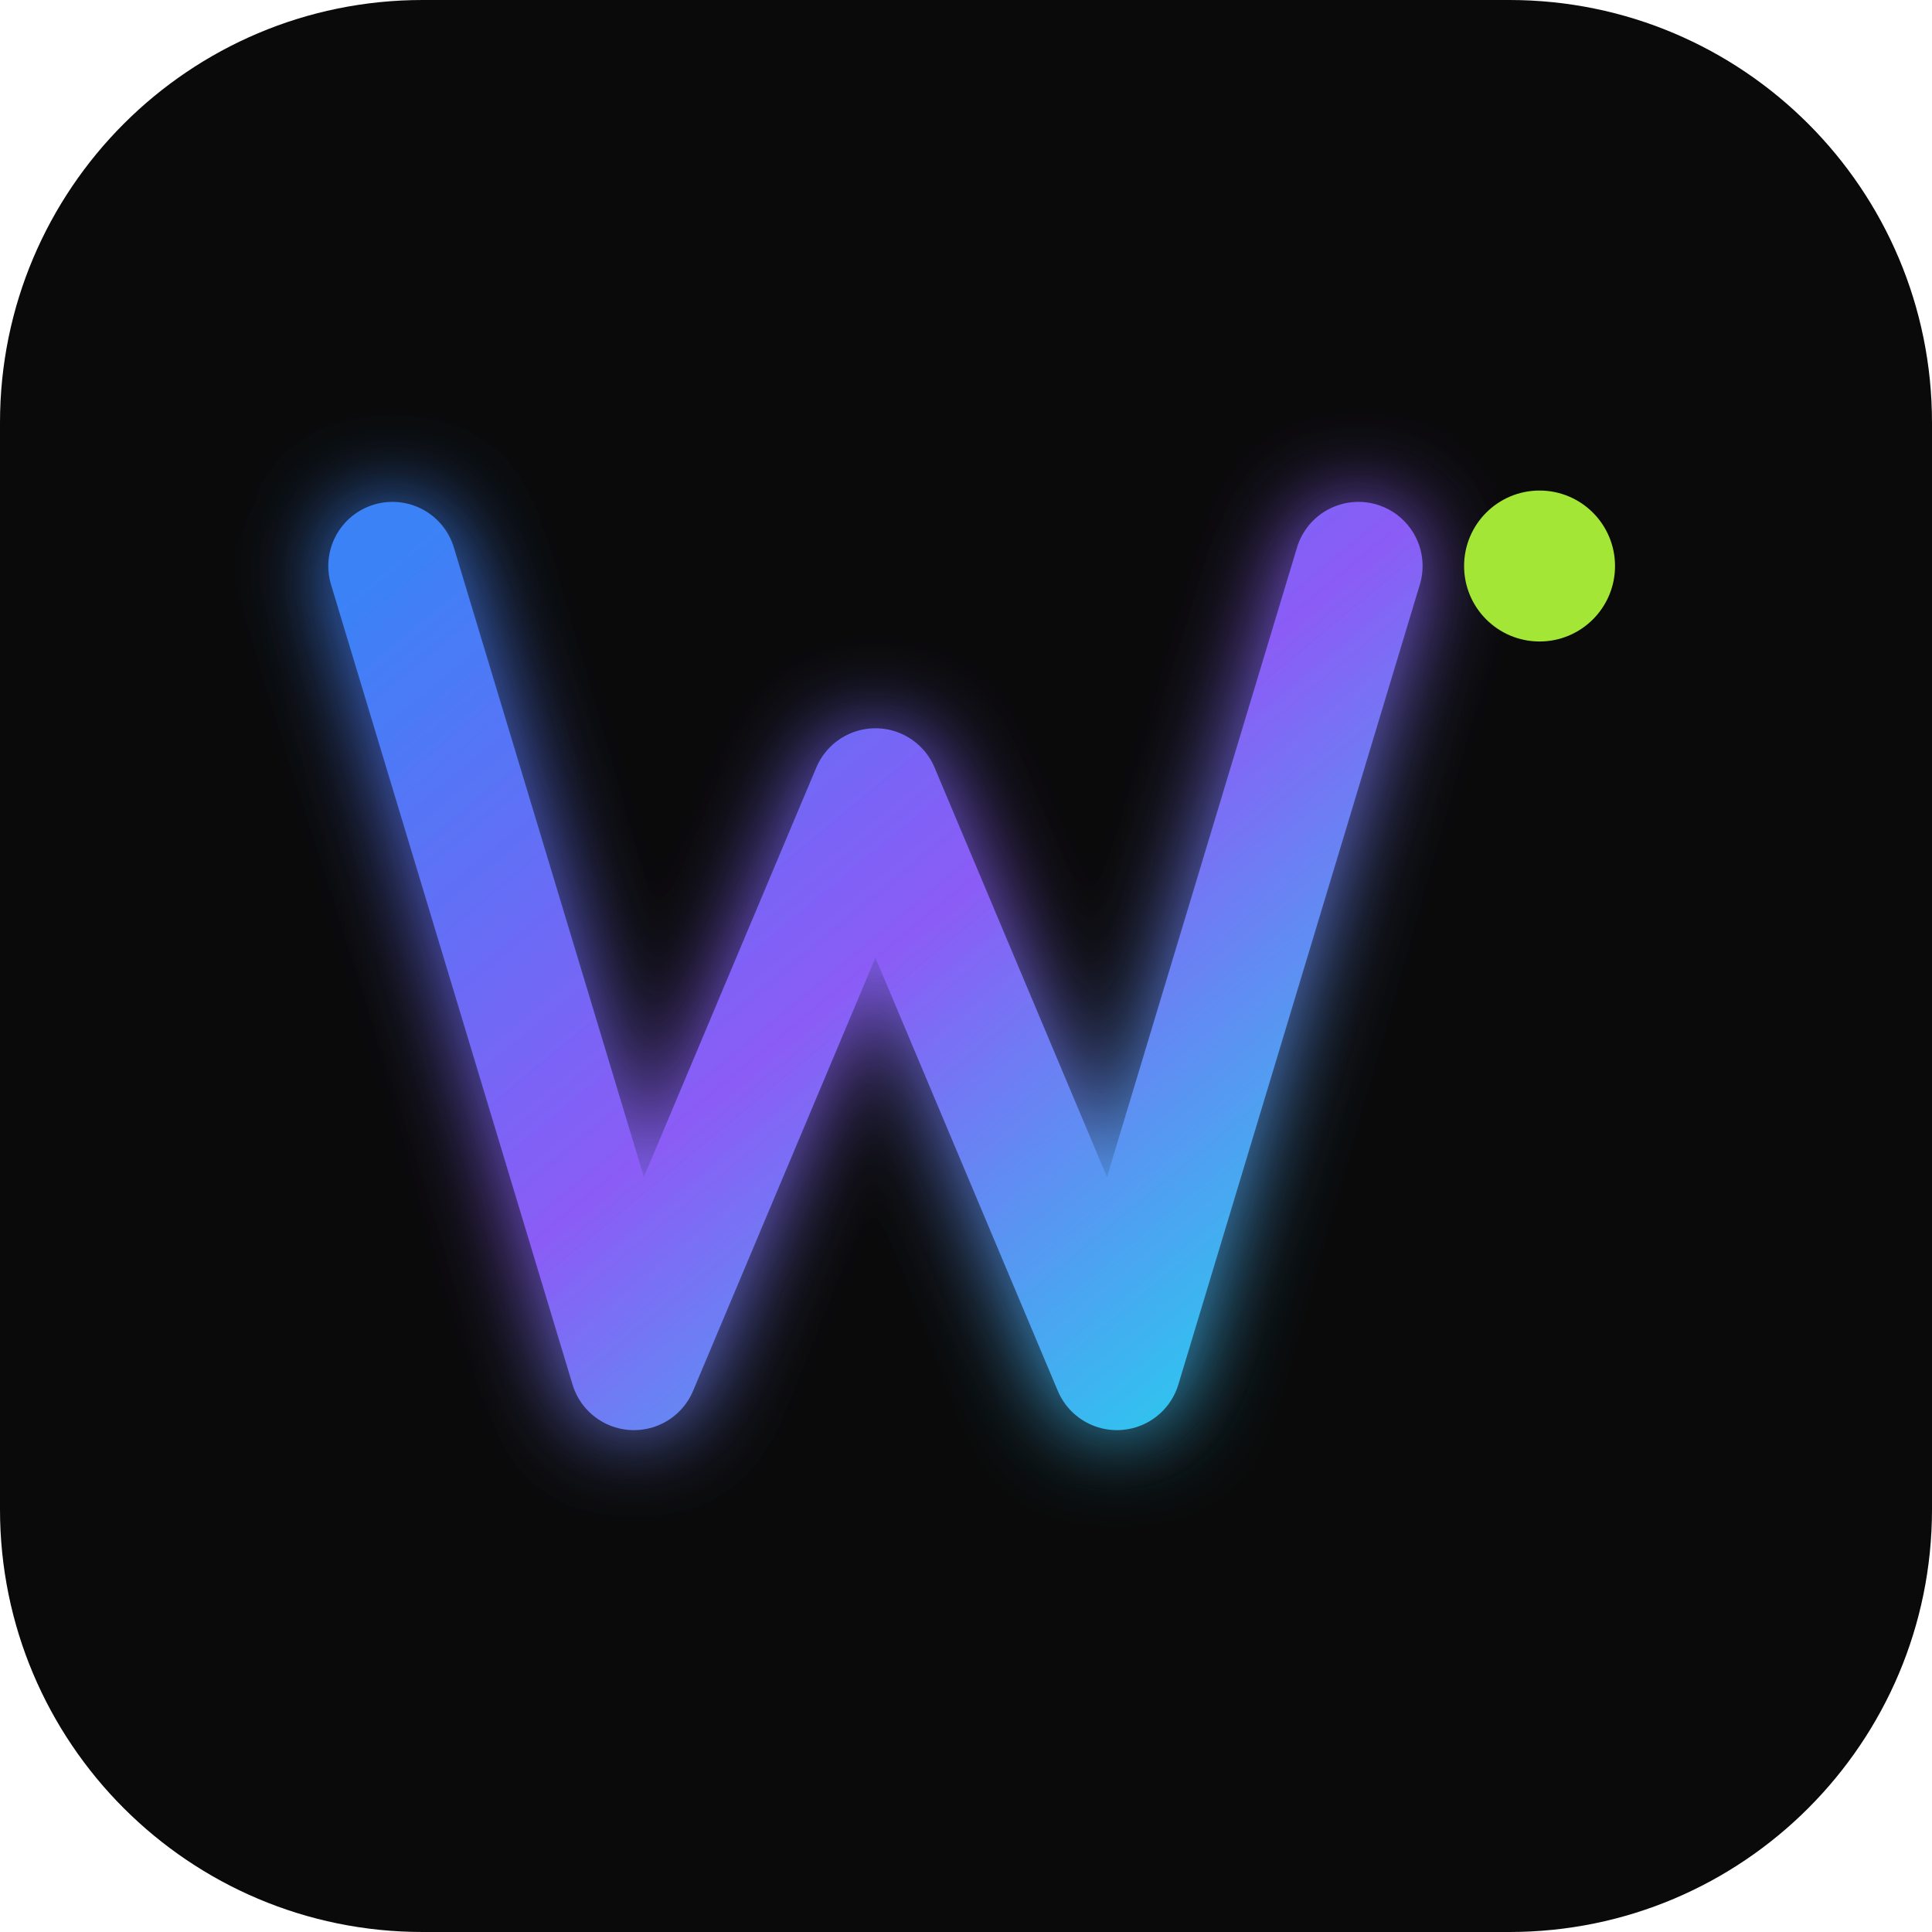
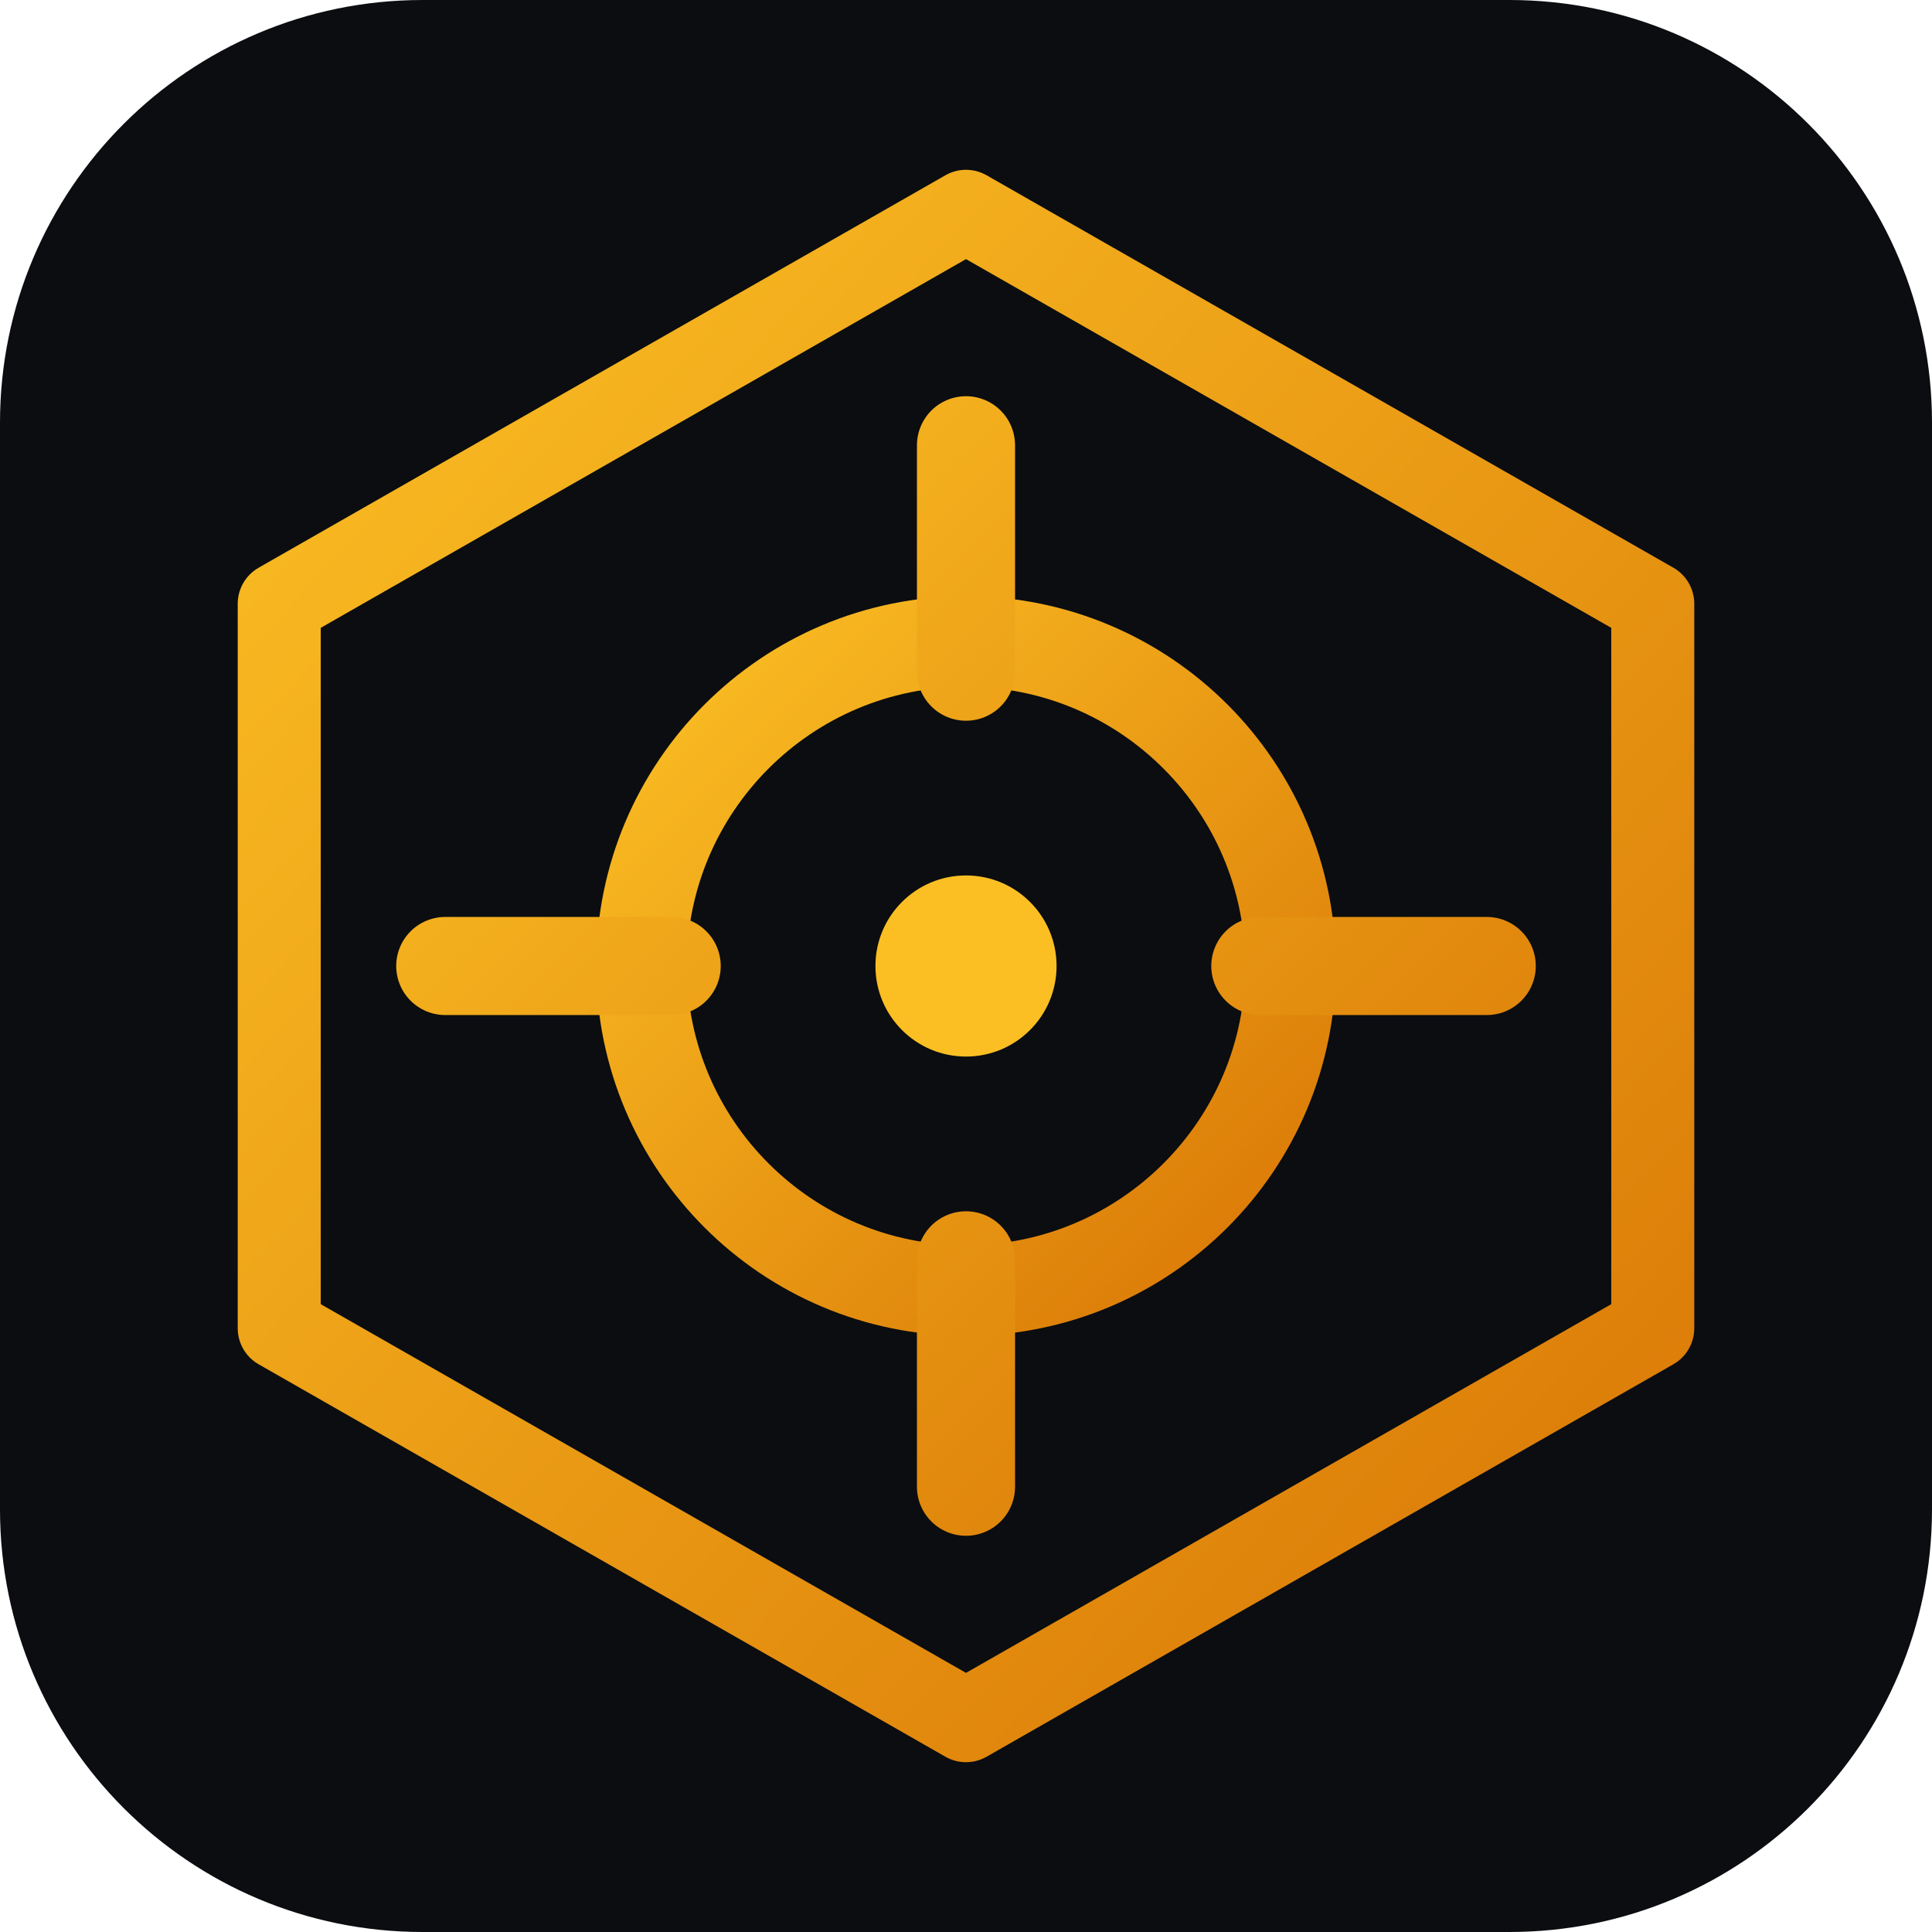
<svg xmlns="http://www.w3.org/2000/svg" viewBox="0 0 512 512" width="512" height="512">
  <defs>
-     <linearGradient id="g" x1="0" y1="0" x2="1" y2="1">
-       <stop offset="0" stop-color="#3b82f6" />
-       <stop offset="0.5" stop-color="#8b5cf6" />
-       <stop offset="1" stop-color="#22d3ee" />
+     <linearGradient id="wc" x1="0" y1="0" x2="1" y2="1">
+       <stop offset="0" stop-color="#fbbf24" />
+       <stop offset="1" stop-color="#d97706" />
    </linearGradient>
-     <filter id="glow" x="-30%" y="-30%" width="160%" height="160%">
-       <feGaussianBlur stdDeviation="12" result="b" />
-       <feMerge>
-         <feMergeNode in="b" />
-         <feMergeNode in="SourceGraphic" />
-       </feMerge>
-     </filter>
  </defs>
-   <rect width="512" height="512" rx="112" fill="#0a0a0a" />
-   <g filter="url(#glow)" fill="none" stroke="url(#g)" stroke-width="34" stroke-linecap="round" stroke-linejoin="round">
-     <path d="M104 150 L168 362 L232 210 L296 362 L360 150" />
+   <rect width="512" height="512" rx="112" fill="#0b0d10" />
+   <g fill="none" stroke="url(#wc)" stroke-linecap="round" stroke-linejoin="round">
+     <path d="M256 56 L438 160 V352 L256 456 L74 352 V160 Z" stroke-width="22" />
+     <circle cx="256" cy="256" r="86" stroke-width="24" />
+     <path d="M256 118 V178 M256 334 V394 M118 256 H178 M334 256 H394" stroke-width="26" />
  </g>
-   <circle cx="408" cy="150" r="20" fill="#a3e635" />
+   <circle cx="256" cy="256" r="24" fill="#fbbf24" />
</svg>
